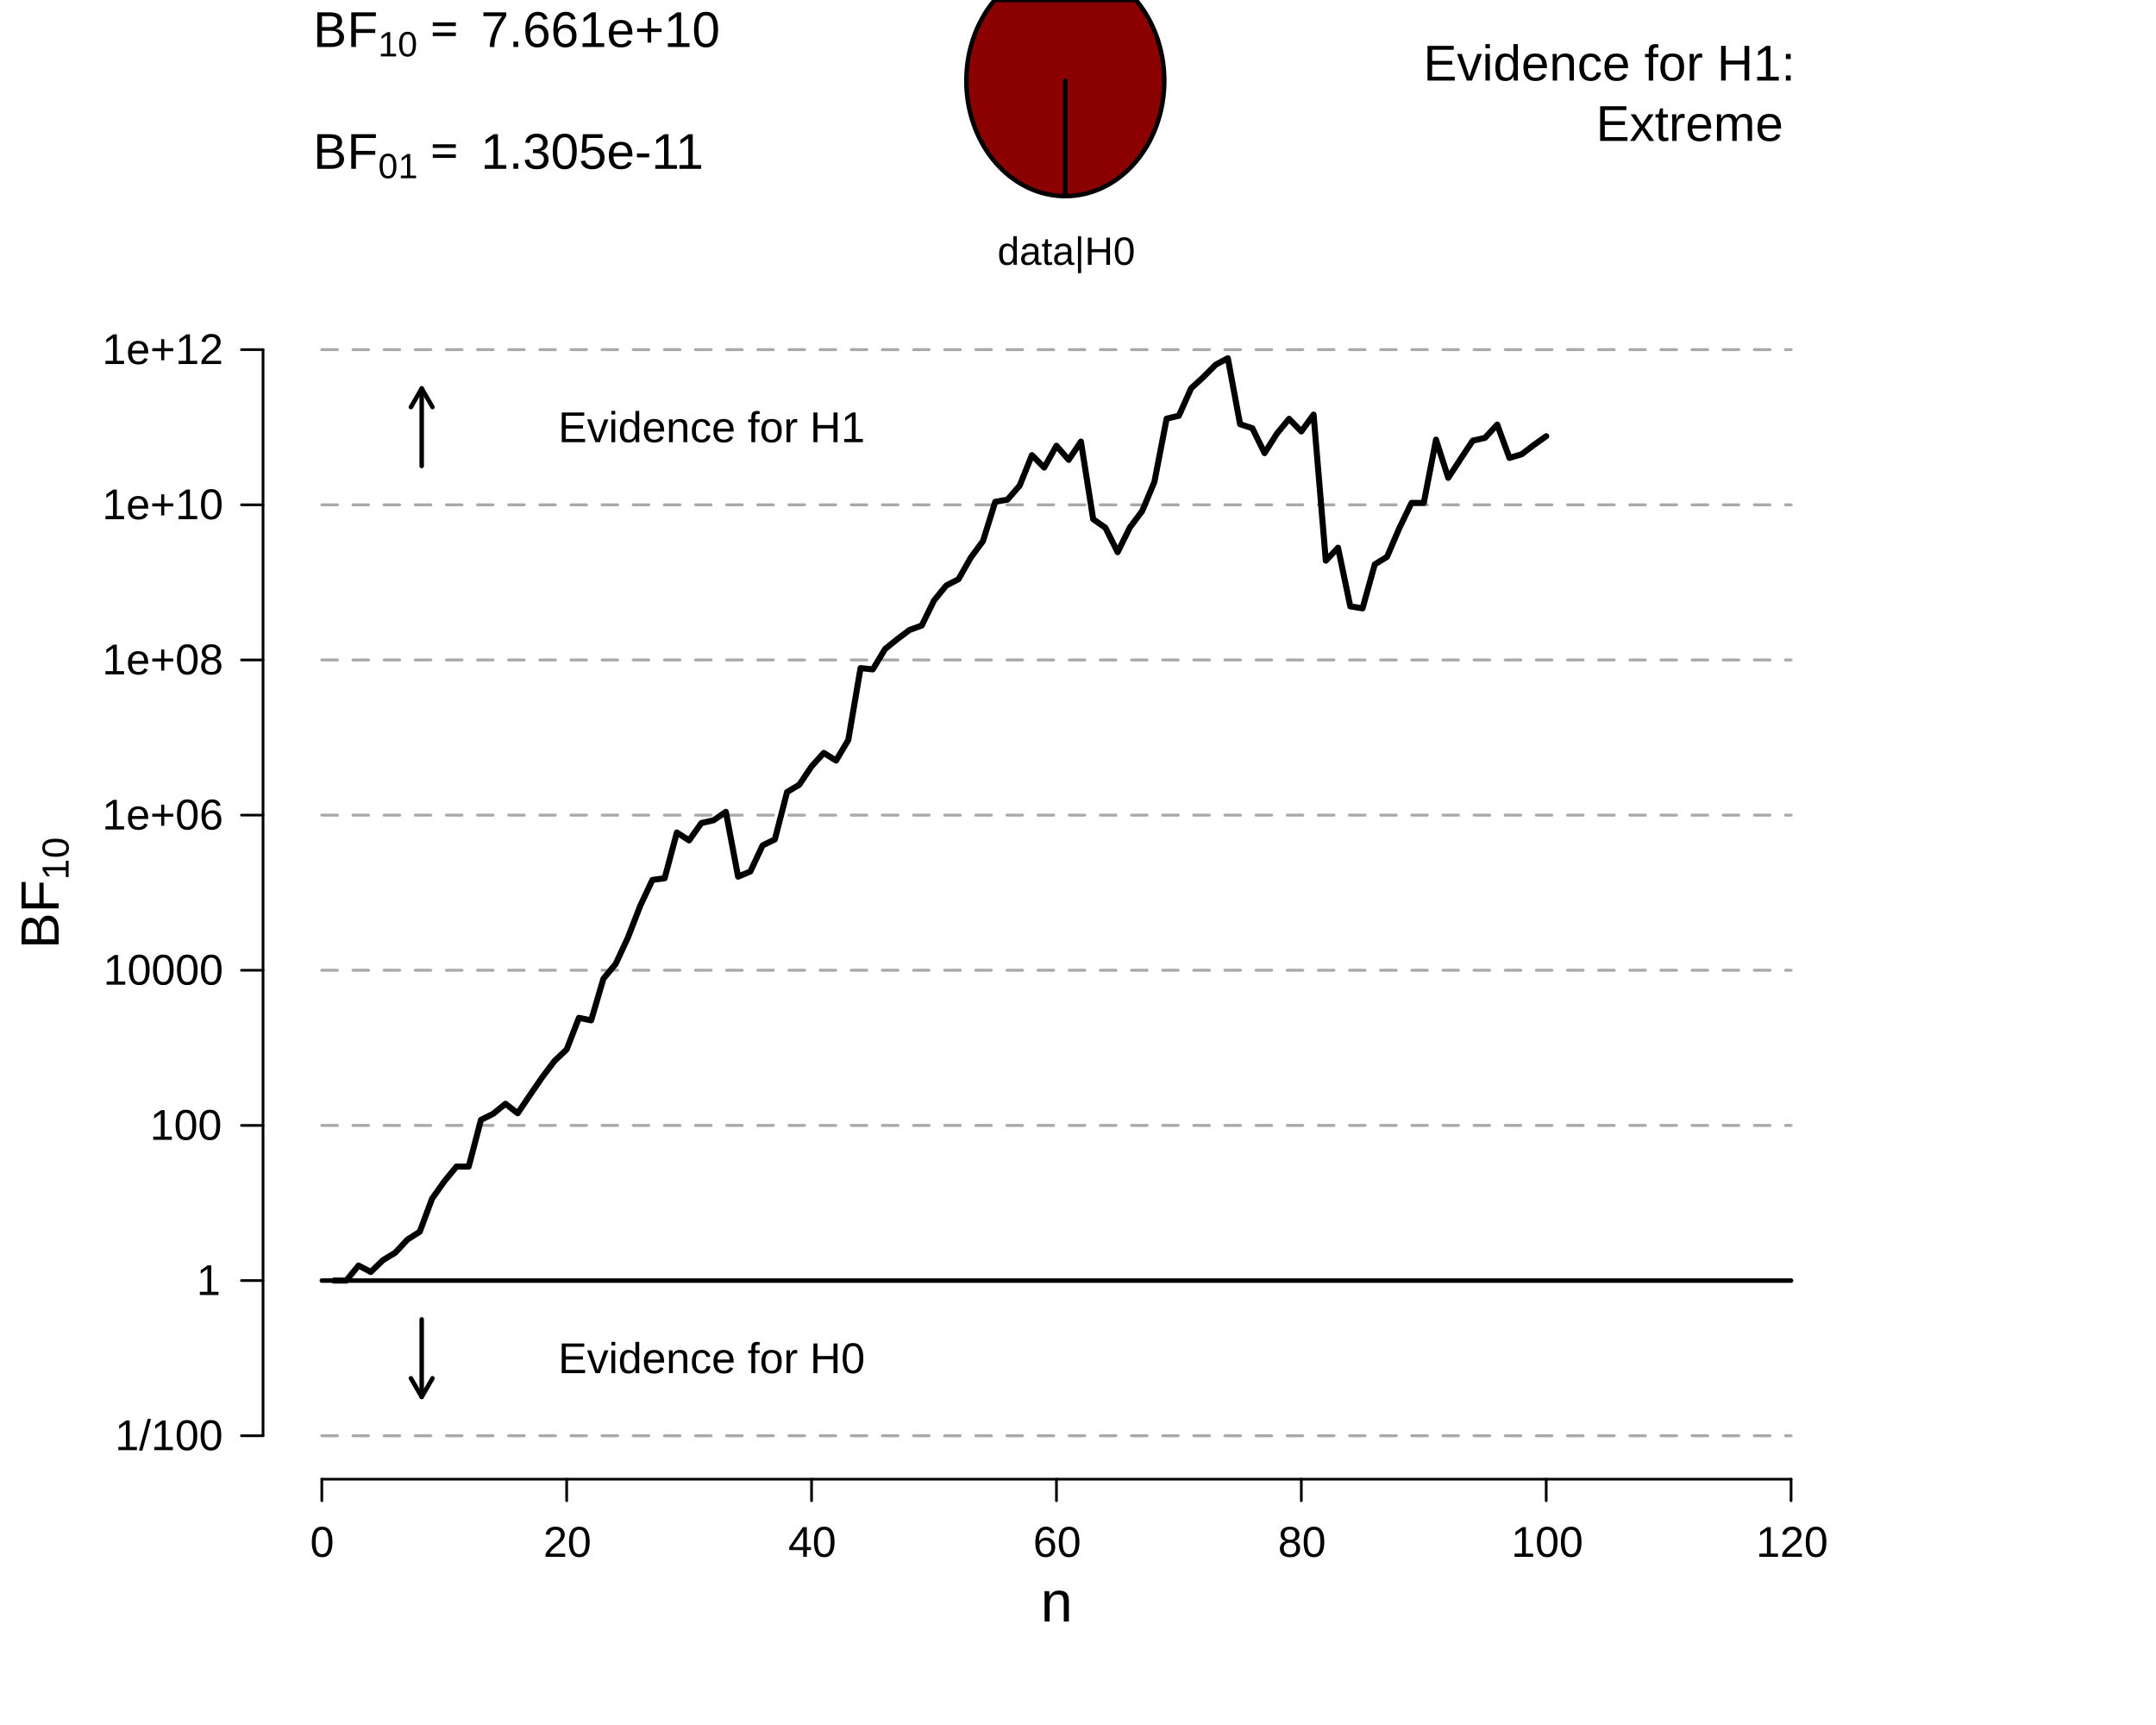
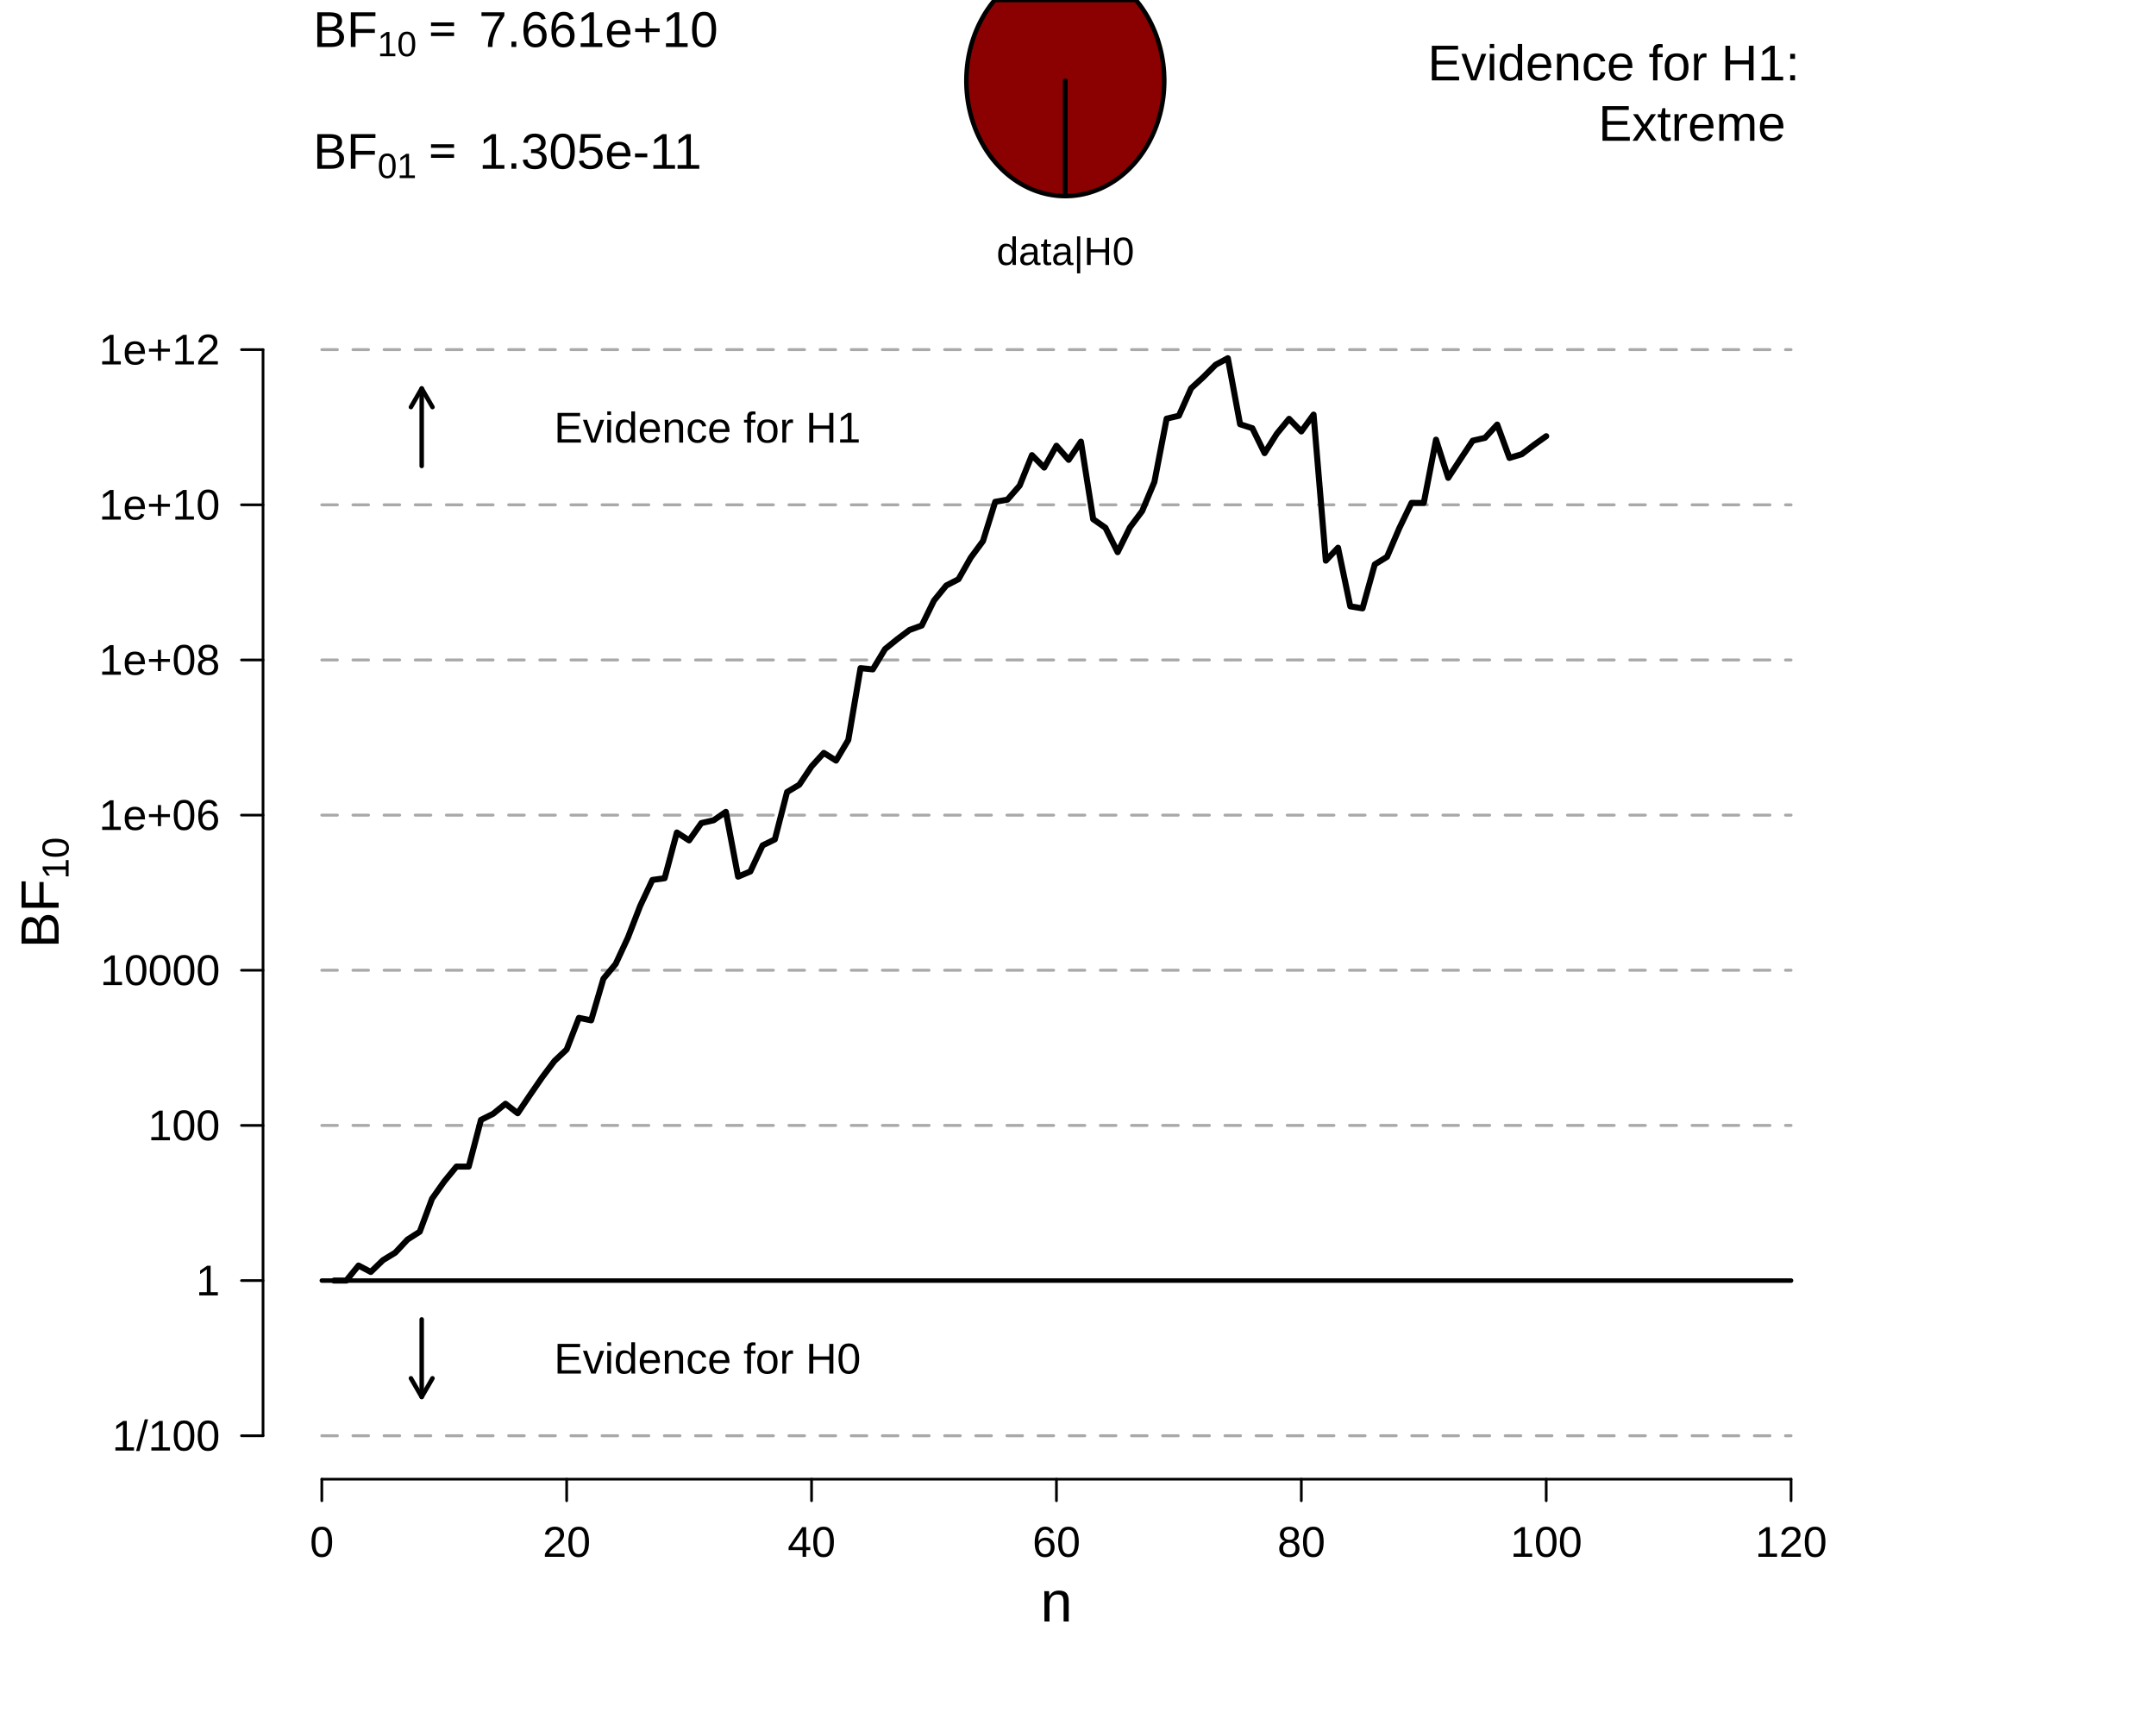
<svg xmlns="http://www.w3.org/2000/svg" viewBox="0 0 720.00 576.00">
  <defs>
    <style type="text/css">
-     line, polyline, path, rect, circle {
+     line, polyline, polygon, path, rect, circle {
      fill: none;
      stroke: #000000;
      stroke-linecap: round;
      stroke-linejoin: round;
      stroke-miterlimit: 10.00;
    }
  </style>
  </defs>
  <rect width="100%" height="100%" style="stroke: none; fill: #FFFFFF;" />
  <defs>
    <clipPath id="cpODcuODR8NjE3Ljc2fDQ5My45MnwxMDIuMjQ=">
      <rect x="87.84" y="102.24" width="529.92" height="391.68" />
    </clipPath>
  </defs>
  <polyline points="107.47,479.41 598.13,479.41 " style="stroke-width: 0.98; stroke: #A9A9A9; stroke-dasharray: 5.20,5.20;" clip-path="url(#cpODcuODR8NjE3Ljc2fDQ5My45MnwxMDIuMjQ=)" />
  <polyline points="107.47,427.60 598.13,427.60 " style="stroke-width: 0.98; stroke: #A9A9A9; stroke-dasharray: 5.20,5.20;" clip-path="url(#cpODcuODR8NjE3Ljc2fDQ5My45MnwxMDIuMjQ=)" />
  <polyline points="107.47,375.79 598.13,375.79 " style="stroke-width: 0.98; stroke: #A9A9A9; stroke-dasharray: 5.20,5.20;" clip-path="url(#cpODcuODR8NjE3Ljc2fDQ5My45MnwxMDIuMjQ=)" />
  <polyline points="107.47,323.98 598.13,323.98 " style="stroke-width: 0.98; stroke: #A9A9A9; stroke-dasharray: 5.20,5.20;" clip-path="url(#cpODcuODR8NjE3Ljc2fDQ5My45MnwxMDIuMjQ=)" />
  <polyline points="107.47,272.18 598.13,272.18 " style="stroke-width: 0.98; stroke: #A9A9A9; stroke-dasharray: 5.20,5.20;" clip-path="url(#cpODcuODR8NjE3Ljc2fDQ5My45MnwxMDIuMjQ=)" />
  <polyline points="107.47,220.37 598.13,220.37 " style="stroke-width: 0.98; stroke: #A9A9A9; stroke-dasharray: 5.20,5.20;" clip-path="url(#cpODcuODR8NjE3Ljc2fDQ5My45MnwxMDIuMjQ=)" />
  <polyline points="107.47,168.56 598.13,168.56 " style="stroke-width: 0.98; stroke: #A9A9A9; stroke-dasharray: 5.20,5.20;" clip-path="url(#cpODcuODR8NjE3Ljc2fDQ5My45MnwxMDIuMjQ=)" />
  <polyline points="107.47,116.75 598.13,116.75 " style="stroke-width: 0.98; stroke: #A9A9A9; stroke-dasharray: 5.20,5.20;" clip-path="url(#cpODcuODR8NjE3Ljc2fDQ5My45MnwxMDIuMjQ=)" />
  <polyline points="107.47,427.60 598.13,427.60 " style="stroke-width: 1.50;" clip-path="url(#cpODcuODR8NjE3Ljc2fDQ5My45MnwxMDIuMjQ=)" />
  <defs>
-     <clipPath id="cpMHw3MjB8NTc2fDA=">
+     <clipPath id="cpMC4wMHw3MjAuMDB8NTc2LjAwfDAuMDA=">
      <rect x="0.00" y="0.00" width="720.00" height="576.00" />
    </clipPath>
  </defs>
-   <line x1="107.47" y1="493.92" x2="598.13" y2="493.92" style="stroke-width: 0.90;" clip-path="url(#cpMHw3MjB8NTc2fDA=)" />
-   <line x1="107.47" y1="493.92" x2="107.47" y2="501.12" style="stroke-width: 0.90;" clip-path="url(#cpMHw3MjB8NTc2fDA=)" />
-   <line x1="189.24" y1="493.92" x2="189.24" y2="501.12" style="stroke-width: 0.90;" clip-path="url(#cpMHw3MjB8NTc2fDA=)" />
-   <line x1="271.02" y1="493.92" x2="271.02" y2="501.12" style="stroke-width: 0.90;" clip-path="url(#cpMHw3MjB8NTc2fDA=)" />
-   <line x1="352.80" y1="493.92" x2="352.80" y2="501.12" style="stroke-width: 0.90;" clip-path="url(#cpMHw3MjB8NTc2fDA=)" />
-   <line x1="434.58" y1="493.92" x2="434.58" y2="501.12" style="stroke-width: 0.90;" clip-path="url(#cpMHw3MjB8NTc2fDA=)" />
-   <line x1="516.36" y1="493.92" x2="516.36" y2="501.12" style="stroke-width: 0.90;" clip-path="url(#cpMHw3MjB8NTc2fDA=)" />
-   <line x1="598.13" y1="493.92" x2="598.13" y2="501.12" style="stroke-width: 0.90;" clip-path="url(#cpMHw3MjB8NTc2fDA=)" />
-   <g clip-path="url(#cpMHw3MjB8NTc2fDA=)">
-     <text x="103.57" y="519.84" style="font-size: 14.40px; font-family: Liberation Sans;" textLength="7.79px" lengthAdjust="spacingAndGlyphs">0</text>
+   <line x1="107.47" y1="493.92" x2="598.13" y2="493.92" style="stroke-width: 0.90;" clip-path="url(#cpMC4wMHw3MjAuMDB8NTc2LjAwfDAuMDA=)" />
+   <line x1="107.47" y1="493.92" x2="107.47" y2="501.12" style="stroke-width: 0.90;" clip-path="url(#cpMC4wMHw3MjAuMDB8NTc2LjAwfDAuMDA=)" />
+   <line x1="189.24" y1="493.92" x2="189.24" y2="501.12" style="stroke-width: 0.90;" clip-path="url(#cpMC4wMHw3MjAuMDB8NTc2LjAwfDAuMDA=)" />
+   <line x1="271.02" y1="493.92" x2="271.02" y2="501.12" style="stroke-width: 0.90;" clip-path="url(#cpMC4wMHw3MjAuMDB8NTc2LjAwfDAuMDA=)" />
+   <line x1="352.80" y1="493.92" x2="352.80" y2="501.12" style="stroke-width: 0.90;" clip-path="url(#cpMC4wMHw3MjAuMDB8NTc2LjAwfDAuMDA=)" />
+   <line x1="434.58" y1="493.92" x2="434.58" y2="501.12" style="stroke-width: 0.90;" clip-path="url(#cpMC4wMHw3MjAuMDB8NTc2LjAwfDAuMDA=)" />
+   <line x1="516.36" y1="493.92" x2="516.36" y2="501.12" style="stroke-width: 0.90;" clip-path="url(#cpMC4wMHw3MjAuMDB8NTc2LjAwfDAuMDA=)" />
+   <line x1="598.13" y1="493.92" x2="598.13" y2="501.12" style="stroke-width: 0.90;" clip-path="url(#cpMC4wMHw3MjAuMDB8NTc2LjAwfDAuMDA=)" />
+   <g clip-path="url(#cpMC4wMHw3MjAuMDB8NTc2LjAwfDAuMDA=)">
+     <text x="103.47" y="519.84" style="font-size: 14.40px; font-family: Liberation Sans;" textLength="8.00px" lengthAdjust="spacingAndGlyphs">0</text>
  </g>
-   <g clip-path="url(#cpMHw3MjB8NTc2fDA=)">
-     <text x="181.46" y="519.84" style="font-size: 14.40px; font-family: Liberation Sans;" textLength="15.57px" lengthAdjust="spacingAndGlyphs">20</text>
+   <g clip-path="url(#cpMC4wMHw3MjAuMDB8NTc2LjAwfDAuMDA=)">
+     <text x="181.24" y="519.84" style="font-size: 14.40px; font-family: Liberation Sans;" textLength="16.00px" lengthAdjust="spacingAndGlyphs">20</text>
  </g>
-   <g clip-path="url(#cpMHw3MjB8NTc2fDA=)">
-     <text x="263.24" y="519.84" style="font-size: 14.40px; font-family: Liberation Sans;" textLength="15.57px" lengthAdjust="spacingAndGlyphs">40</text>
+   <g clip-path="url(#cpMC4wMHw3MjAuMDB8NTc2LjAwfDAuMDA=)">
+     <text x="263.02" y="519.84" style="font-size: 14.40px; font-family: Liberation Sans;" textLength="16.00px" lengthAdjust="spacingAndGlyphs">40</text>
  </g>
-   <g clip-path="url(#cpMHw3MjB8NTc2fDA=)">
-     <text x="345.01" y="519.84" style="font-size: 14.40px; font-family: Liberation Sans;" textLength="15.57px" lengthAdjust="spacingAndGlyphs">60</text>
+   <g clip-path="url(#cpMC4wMHw3MjAuMDB8NTc2LjAwfDAuMDA=)">
+     <text x="344.80" y="519.84" style="font-size: 14.40px; font-family: Liberation Sans;" textLength="16.00px" lengthAdjust="spacingAndGlyphs">60</text>
  </g>
-   <g clip-path="url(#cpMHw3MjB8NTc2fDA=)">
-     <text x="426.79" y="519.84" style="font-size: 14.40px; font-family: Liberation Sans;" textLength="15.57px" lengthAdjust="spacingAndGlyphs">80</text>
+   <g clip-path="url(#cpMC4wMHw3MjAuMDB8NTc2LjAwfDAuMDA=)">
+     <text x="426.58" y="519.84" style="font-size: 14.40px; font-family: Liberation Sans;" textLength="16.00px" lengthAdjust="spacingAndGlyphs">80</text>
  </g>
-   <g clip-path="url(#cpMHw3MjB8NTc2fDA=)">
-     <text x="504.68" y="519.84" style="font-size: 14.40px; font-family: Liberation Sans;" textLength="23.36px" lengthAdjust="spacingAndGlyphs">100</text>
+   <g clip-path="url(#cpMC4wMHw3MjAuMDB8NTc2LjAwfDAuMDA=)">
+     <text x="504.36" y="519.84" style="font-size: 14.40px; font-family: Liberation Sans;" textLength="24.00px" lengthAdjust="spacingAndGlyphs">100</text>
  </g>
-   <g clip-path="url(#cpMHw3MjB8NTc2fDA=)">
-     <text x="586.45" y="519.84" style="font-size: 14.40px; font-family: Liberation Sans;" textLength="23.36px" lengthAdjust="spacingAndGlyphs">120</text>
+   <g clip-path="url(#cpMC4wMHw3MjAuMDB8NTc2LjAwfDAuMDA=)">
+     <text x="586.13" y="519.84" style="font-size: 14.40px; font-family: Liberation Sans;" textLength="24.00px" lengthAdjust="spacingAndGlyphs">120</text>
  </g>
-   <line x1="87.84" y1="479.41" x2="87.84" y2="116.75" style="stroke-width: 0.90;" clip-path="url(#cpMHw3MjB8NTc2fDA=)" />
-   <line x1="87.84" y1="479.41" x2="80.64" y2="479.41" style="stroke-width: 0.90;" clip-path="url(#cpMHw3MjB8NTc2fDA=)" />
-   <line x1="87.84" y1="427.60" x2="80.64" y2="427.60" style="stroke-width: 0.90;" clip-path="url(#cpMHw3MjB8NTc2fDA=)" />
-   <line x1="87.84" y1="375.79" x2="80.64" y2="375.79" style="stroke-width: 0.90;" clip-path="url(#cpMHw3MjB8NTc2fDA=)" />
-   <line x1="87.84" y1="323.98" x2="80.64" y2="323.98" style="stroke-width: 0.90;" clip-path="url(#cpMHw3MjB8NTc2fDA=)" />
-   <line x1="87.84" y1="272.18" x2="80.64" y2="272.18" style="stroke-width: 0.90;" clip-path="url(#cpMHw3MjB8NTc2fDA=)" />
-   <line x1="87.84" y1="220.37" x2="80.64" y2="220.37" style="stroke-width: 0.90;" clip-path="url(#cpMHw3MjB8NTc2fDA=)" />
-   <line x1="87.84" y1="168.56" x2="80.64" y2="168.56" style="stroke-width: 0.90;" clip-path="url(#cpMHw3MjB8NTc2fDA=)" />
-   <line x1="87.84" y1="116.75" x2="80.64" y2="116.75" style="stroke-width: 0.90;" clip-path="url(#cpMHw3MjB8NTc2fDA=)" />
-   <g clip-path="url(#cpMHw3MjB8NTc2fDA=)">
-     <text x="38.41" y="484.23" style="font-size: 14.40px; font-family: Liberation Sans;" textLength="35.03px" lengthAdjust="spacingAndGlyphs">1/100</text>
+   <line x1="87.84" y1="479.41" x2="87.84" y2="116.75" style="stroke-width: 0.90;" clip-path="url(#cpMC4wMHw3MjAuMDB8NTc2LjAwfDAuMDA=)" />
+   <line x1="87.84" y1="479.41" x2="80.64" y2="479.41" style="stroke-width: 0.90;" clip-path="url(#cpMC4wMHw3MjAuMDB8NTc2LjAwfDAuMDA=)" />
+   <line x1="87.84" y1="427.60" x2="80.64" y2="427.60" style="stroke-width: 0.90;" clip-path="url(#cpMC4wMHw3MjAuMDB8NTc2LjAwfDAuMDA=)" />
+   <line x1="87.84" y1="375.79" x2="80.64" y2="375.79" style="stroke-width: 0.90;" clip-path="url(#cpMC4wMHw3MjAuMDB8NTc2LjAwfDAuMDA=)" />
+   <line x1="87.84" y1="323.98" x2="80.64" y2="323.98" style="stroke-width: 0.90;" clip-path="url(#cpMC4wMHw3MjAuMDB8NTc2LjAwfDAuMDA=)" />
+   <line x1="87.84" y1="272.18" x2="80.64" y2="272.18" style="stroke-width: 0.90;" clip-path="url(#cpMC4wMHw3MjAuMDB8NTc2LjAwfDAuMDA=)" />
+   <line x1="87.84" y1="220.37" x2="80.64" y2="220.37" style="stroke-width: 0.90;" clip-path="url(#cpMC4wMHw3MjAuMDB8NTc2LjAwfDAuMDA=)" />
+   <line x1="87.84" y1="168.56" x2="80.64" y2="168.56" style="stroke-width: 0.90;" clip-path="url(#cpMC4wMHw3MjAuMDB8NTc2LjAwfDAuMDA=)" />
+   <line x1="87.84" y1="116.75" x2="80.64" y2="116.75" style="stroke-width: 0.90;" clip-path="url(#cpMC4wMHw3MjAuMDB8NTc2LjAwfDAuMDA=)" />
+   <g clip-path="url(#cpMC4wMHw3MjAuMDB8NTc2LjAwfDAuMDA=)">
+     <text x="37.44" y="484.37" style="font-size: 14.40px; font-family: Liberation Sans;" textLength="36.00px" lengthAdjust="spacingAndGlyphs">1/100</text>
  </g>
-   <g clip-path="url(#cpMHw3MjB8NTc2fDA=)">
-     <text x="65.65" y="432.42" style="font-size: 14.40px; font-family: Liberation Sans;" textLength="7.79px" lengthAdjust="spacingAndGlyphs">1</text>
+   <g clip-path="url(#cpMC4wMHw3MjAuMDB8NTc2LjAwfDAuMDA=)">
+     <text x="65.44" y="432.56" style="font-size: 14.40px; font-family: Liberation Sans;" textLength="8.00px" lengthAdjust="spacingAndGlyphs">1</text>
  </g>
-   <g clip-path="url(#cpMHw3MjB8NTc2fDA=)">
-     <text x="50.08" y="380.61" style="font-size: 14.40px; font-family: Liberation Sans;" textLength="23.36px" lengthAdjust="spacingAndGlyphs">100</text>
+   <g clip-path="url(#cpMC4wMHw3MjAuMDB8NTc2LjAwfDAuMDA=)">
+     <text x="49.44" y="380.75" style="font-size: 14.40px; font-family: Liberation Sans;" textLength="24.00px" lengthAdjust="spacingAndGlyphs">100</text>
  </g>
-   <g clip-path="url(#cpMHw3MjB8NTc2fDA=)">
-     <text x="34.51" y="328.80" style="font-size: 14.40px; font-family: Liberation Sans;" textLength="38.93px" lengthAdjust="spacingAndGlyphs">10000</text>
+   <g clip-path="url(#cpMC4wMHw3MjAuMDB8NTc2LjAwfDAuMDA=)">
+     <text x="33.44" y="328.94" style="font-size: 14.40px; font-family: Liberation Sans;" textLength="40.00px" lengthAdjust="spacingAndGlyphs">10000</text>
  </g>
-   <g clip-path="url(#cpMHw3MjB8NTc2fDA=)">
-     <text x="34.12" y="276.99" style="font-size: 14.40px; font-family: Liberation Sans;" textLength="39.32px" lengthAdjust="spacingAndGlyphs">1e+06</text>
+   <g clip-path="url(#cpMC4wMHw3MjAuMDB8NTc2LjAwfDAuMDA=)">
+     <text x="33.03" y="277.13" style="font-size: 14.40px; font-family: Liberation Sans;" textLength="40.41px" lengthAdjust="spacingAndGlyphs">1e+06</text>
  </g>
-   <g clip-path="url(#cpMHw3MjB8NTc2fDA=)">
-     <text x="34.12" y="225.18" style="font-size: 14.40px; font-family: Liberation Sans;" textLength="39.32px" lengthAdjust="spacingAndGlyphs">1e+08</text>
+   <g clip-path="url(#cpMC4wMHw3MjAuMDB8NTc2LjAwfDAuMDA=)">
+     <text x="33.03" y="225.32" style="font-size: 14.40px; font-family: Liberation Sans;" textLength="40.41px" lengthAdjust="spacingAndGlyphs">1e+08</text>
  </g>
-   <g clip-path="url(#cpMHw3MjB8NTc2fDA=)">
-     <text x="34.12" y="173.37" style="font-size: 14.40px; font-family: Liberation Sans;" textLength="39.32px" lengthAdjust="spacingAndGlyphs">1e+10</text>
+   <g clip-path="url(#cpMC4wMHw3MjAuMDB8NTc2LjAwfDAuMDA=)">
+     <text x="33.03" y="173.51" style="font-size: 14.40px; font-family: Liberation Sans;" textLength="40.41px" lengthAdjust="spacingAndGlyphs">1e+10</text>
  </g>
-   <g clip-path="url(#cpMHw3MjB8NTc2fDA=)">
-     <text x="34.12" y="121.56" style="font-size: 14.40px; font-family: Liberation Sans;" textLength="39.32px" lengthAdjust="spacingAndGlyphs">1e+12</text>
+   <g clip-path="url(#cpMC4wMHw3MjAuMDB8NTc2LjAwfDAuMDA=)">
+     <text x="33.03" y="121.70" style="font-size: 14.40px; font-family: Liberation Sans;" textLength="40.41px" lengthAdjust="spacingAndGlyphs">1e+12</text>
  </g>
-   <g clip-path="url(#cpMHw3MjB8NTc2fDA=)">
-     <text transform="translate(19.58,316.81) rotate(-90)" style="font-size: 18.00px; font-family: Liberation Sans;" textLength="12.01px" lengthAdjust="spacingAndGlyphs">B</text>
+   <g clip-path="url(#cpMC4wMHw3MjAuMDB8NTc2LjAwfDAuMDA=)">
+     <text transform="translate(19.58,316.58) rotate(-90)" style="font-size: 18.00px; font-family: Liberation Sans;" textLength="12.00px" lengthAdjust="spacingAndGlyphs">B</text>
  </g>
-   <g clip-path="url(#cpMHw3MjB8NTc2fDA=)">
-     <text transform="translate(19.58,304.80) rotate(-90)" style="font-size: 18.00px; font-family: Liberation Sans;" textLength="11.00px" lengthAdjust="spacingAndGlyphs">F</text>
+   <g clip-path="url(#cpMC4wMHw3MjAuMDB8NTc2LjAwfDAuMDA=)">
+     <text transform="translate(19.58,304.58) rotate(-90)" style="font-size: 18.00px; font-family: Liberation Sans;" textLength="11.00px" lengthAdjust="spacingAndGlyphs">F</text>
  </g>
-   <g clip-path="url(#cpMHw3MjB8NTc2fDA=)">
-     <text transform="translate(22.91,293.81) rotate(-90)" style="font-size: 12.60px; font-family: Liberation Sans;" textLength="7.23px" lengthAdjust="spacingAndGlyphs">1</text>
+   <g clip-path="url(#cpMC4wMHw3MjAuMDB8NTc2LjAwfDAuMDA=)">
+     <text transform="translate(22.91,293.58) rotate(-90)" style="font-size: 12.60px; font-family: Liberation Sans;" textLength="7.00px" lengthAdjust="spacingAndGlyphs">1</text>
  </g>
-   <g clip-path="url(#cpMHw3MjB8NTc2fDA=)">
-     <text transform="translate(22.91,286.58) rotate(-90)" style="font-size: 12.60px; font-family: Liberation Sans;" textLength="7.23px" lengthAdjust="spacingAndGlyphs">0</text>
+   <g clip-path="url(#cpMC4wMHw3MjAuMDB8NTc2LjAwfDAuMDA=)">
+     <text transform="translate(22.91,286.58) rotate(-90)" style="font-size: 12.60px; font-family: Liberation Sans;" textLength="7.00px" lengthAdjust="spacingAndGlyphs">0</text>
  </g>
-   <g clip-path="url(#cpMHw3MjB8NTc2fDA=)">
-     <text x="347.52" y="541.44" style="font-size: 19.20px; font-family: Liberation Sans;" textLength="10.57px" lengthAdjust="spacingAndGlyphs">n</text>
+   <g clip-path="url(#cpMC4wMHw3MjAuMDB8NTc2LjAwfDAuMDA=)">
+     <text x="347.46" y="541.44" style="font-size: 19.20px; font-family: Liberation Sans;" textLength="10.67px" lengthAdjust="spacingAndGlyphs">n</text>
  </g>
-   <line x1="140.83" y1="155.60" x2="140.83" y2="129.70" style="stroke-width: 1.50;" clip-path="url(#cpMHw3MjB8NTc2fDA=)" />
-   <polyline points="144.43,135.93 140.83,129.70 137.23,135.93 " style="stroke-width: 1.50;" clip-path="url(#cpMHw3MjB8NTc2fDA=)" />
-   <g clip-path="url(#cpMHw3MjB8NTc2fDA=)">
-     <text x="186.41" y="147.65" style="font-size: 14.40px; font-family: Liberation Sans;" textLength="99.61px" lengthAdjust="spacingAndGlyphs">Evidence for H1</text>
+   <line x1="140.83" y1="155.60" x2="140.83" y2="129.70" style="stroke-width: 1.50;" clip-path="url(#cpMC4wMHw3MjAuMDB8NTc2LjAwfDAuMDA=)" />
+   <polyline points="144.43,135.93 140.83,129.70 137.23,135.93 " style="stroke-width: 1.50;" clip-path="url(#cpMC4wMHw3MjAuMDB8NTc2LjAwfDAuMDA=)" />
+   <g clip-path="url(#cpMC4wMHw3MjAuMDB8NTc2LjAwfDAuMDA=)">
+     <text x="185.02" y="147.79" style="font-size: 14.40px; font-family: Liberation Sans;" textLength="102.39px" lengthAdjust="spacingAndGlyphs">Evidence for H1</text>
  </g>
-   <line x1="140.83" y1="440.56" x2="140.83" y2="466.46" style="stroke-width: 1.50;" clip-path="url(#cpMHw3MjB8NTc2fDA=)" />
-   <polyline points="137.23,460.23 140.83,466.46 144.43,460.23 " style="stroke-width: 1.50;" clip-path="url(#cpMHw3MjB8NTc2fDA=)" />
-   <g clip-path="url(#cpMHw3MjB8NTc2fDA=)">
-     <text x="186.41" y="458.51" style="font-size: 14.40px; font-family: Liberation Sans;" textLength="99.61px" lengthAdjust="spacingAndGlyphs">Evidence for H0</text>
+   <line x1="140.83" y1="440.56" x2="140.83" y2="466.46" style="stroke-width: 1.50;" clip-path="url(#cpMC4wMHw3MjAuMDB8NTc2LjAwfDAuMDA=)" />
+   <polyline points="137.23,460.23 140.83,466.46 144.43,460.23 " style="stroke-width: 1.50;" clip-path="url(#cpMC4wMHw3MjAuMDB8NTc2LjAwfDAuMDA=)" />
+   <g clip-path="url(#cpMC4wMHw3MjAuMDB8NTc2LjAwfDAuMDA=)">
+     <text x="185.02" y="458.65" style="font-size: 14.40px; font-family: Liberation Sans;" textLength="102.39px" lengthAdjust="spacingAndGlyphs">Evidence for H0</text>
  </g>
-   <g clip-path="url(#cpMHw3MjB8NTc2fDA=)">
-     <text x="104.59" y="15.69" style="font-size: 16.80px; font-family: Liberation Sans;" textLength="11.34px" lengthAdjust="spacingAndGlyphs">B</text>
+   <g clip-path="url(#cpMC4wMHw3MjAuMDB8NTc2LjAwfDAuMDA=)">
+     <text x="104.59" y="15.68" style="font-size: 16.80px; font-family: Liberation Sans;" textLength="11.20px" lengthAdjust="spacingAndGlyphs">B</text>
  </g>
-   <g clip-path="url(#cpMHw3MjB8NTc2fDA=)">
-     <text x="115.93" y="15.69" style="font-size: 16.80px; font-family: Liberation Sans;" textLength="10.38px" lengthAdjust="spacingAndGlyphs">F</text>
+   <g clip-path="url(#cpMC4wMHw3MjAuMDB8NTc2LjAwfDAuMDA=)">
+     <text x="115.79" y="15.68" style="font-size: 16.80px; font-family: Liberation Sans;" textLength="10.27px" lengthAdjust="spacingAndGlyphs">F</text>
  </g>
-   <g clip-path="url(#cpMHw3MjB8NTc2fDA=)">
-     <text x="126.31" y="18.83" style="font-size: 11.76px; font-family: Liberation Sans;" textLength="13.35px" lengthAdjust="spacingAndGlyphs">10</text>
+   <g clip-path="url(#cpMC4wMHw3MjAuMDB8NTc2LjAwfDAuMDA=)">
+     <text x="126.06" y="18.78" style="font-size: 11.76px; font-family: Liberation Sans;" textLength="13.06px" lengthAdjust="spacingAndGlyphs">10</text>
  </g>
-   <g clip-path="url(#cpMHw3MjB8NTc2fDA=)">
-     <text x="143.59" y="15.69" style="font-size: 16.80px; font-family: Symbola;" textLength="13.05px" lengthAdjust="spacingAndGlyphs">=</text>
+   <g clip-path="url(#cpMC4wMHw3MjAuMDB8NTc2LjAwfDAuMDA=)">
+     <text x="143.00" y="15.68" style="font-size: 16.80px; font-family: Symbola;" textLength="13.05px" lengthAdjust="spacingAndGlyphs">=</text>
  </g>
-   <g clip-path="url(#cpMHw3MjB8NTc2fDA=)">
-     <text x="160.57" y="15.69" style="font-size: 16.80px; font-family: Liberation Sans;" textLength="80.83px" lengthAdjust="spacingAndGlyphs">7.661e+10</text>
+   <g clip-path="url(#cpMC4wMHw3MjAuMDB8NTc2LjAwfDAuMDA=)">
+     <text x="159.93" y="15.68" style="font-size: 16.80px; font-family: Liberation Sans;" textLength="79.89px" lengthAdjust="spacingAndGlyphs">7.661e+10</text>
  </g>
-   <g clip-path="url(#cpMHw3MjB8NTc2fDA=)">
-     <text x="104.59" y="56.37" style="font-size: 16.80px; font-family: Liberation Sans;" textLength="11.34px" lengthAdjust="spacingAndGlyphs">B</text>
+   <g clip-path="url(#cpMC4wMHw3MjAuMDB8NTc2LjAwfDAuMDA=)">
+     <text x="104.59" y="56.35" style="font-size: 16.80px; font-family: Liberation Sans;" textLength="11.20px" lengthAdjust="spacingAndGlyphs">B</text>
  </g>
-   <g clip-path="url(#cpMHw3MjB8NTc2fDA=)">
-     <text x="115.93" y="56.37" style="font-size: 16.80px; font-family: Liberation Sans;" textLength="10.38px" lengthAdjust="spacingAndGlyphs">F</text>
+   <g clip-path="url(#cpMC4wMHw3MjAuMDB8NTc2LjAwfDAuMDA=)">
+     <text x="115.79" y="56.35" style="font-size: 16.80px; font-family: Liberation Sans;" textLength="10.27px" lengthAdjust="spacingAndGlyphs">F</text>
  </g>
-   <g clip-path="url(#cpMHw3MjB8NTc2fDA=)">
-     <text x="126.31" y="59.51" style="font-size: 11.76px; font-family: Liberation Sans;" textLength="6.67px" lengthAdjust="spacingAndGlyphs">0</text>
+   <g clip-path="url(#cpMC4wMHw3MjAuMDB8NTc2LjAwfDAuMDA=)">
+     <text x="126.06" y="59.46" style="font-size: 11.76px; font-family: Liberation Sans;" textLength="6.53px" lengthAdjust="spacingAndGlyphs">0</text>
  </g>
-   <g clip-path="url(#cpMHw3MjB8NTc2fDA=)">
-     <text x="132.98" y="59.51" style="font-size: 11.76px; font-family: Liberation Sans;" textLength="6.67px" lengthAdjust="spacingAndGlyphs">1</text>
+   <g clip-path="url(#cpMC4wMHw3MjAuMDB8NTc2LjAwfDAuMDA=)">
+     <text x="132.59" y="59.46" style="font-size: 11.76px; font-family: Liberation Sans;" textLength="6.53px" lengthAdjust="spacingAndGlyphs">1</text>
  </g>
-   <g clip-path="url(#cpMHw3MjB8NTc2fDA=)">
-     <text x="143.59" y="56.37" style="font-size: 16.80px; font-family: Symbola;" textLength="13.05px" lengthAdjust="spacingAndGlyphs">=</text>
+   <g clip-path="url(#cpMC4wMHw3MjAuMDB8NTc2LjAwfDAuMDA=)">
+     <text x="143.00" y="56.35" style="font-size: 16.80px; font-family: Symbola;" textLength="13.05px" lengthAdjust="spacingAndGlyphs">=</text>
  </g>
-   <g clip-path="url(#cpMHw3MjB8NTc2fDA=)">
-     <text x="160.57" y="56.37" style="font-size: 16.80px; font-family: Liberation Sans;" textLength="76.57px" lengthAdjust="spacingAndGlyphs">1.305e-11</text>
+   <g clip-path="url(#cpMC4wMHw3MjAuMDB8NTc2LjAwfDAuMDA=)">
+     <text x="159.93" y="56.35" style="font-size: 16.80px; font-family: Liberation Sans;" textLength="74.42px" lengthAdjust="spacingAndGlyphs">1.305e-11</text>
  </g>
-   <polyline points="355.76,65.48 356.81,65.46 357.86,65.41 358.90,65.31 359.95,65.17 360.98,65.00 362.02,64.79 363.04,64.54 364.06,64.25 365.07,63.92 366.07,63.56 367.07,63.16 368.05,62.73 369.01,62.25 369.97,61.75 370.91,61.20 371.83,60.63 372.74,60.02 373.63,59.37 374.50,58.70 375.36,57.99 376.19,57.25 377.01,56.48 377.80,55.68 378.57,54.85 379.32,53.99 380.04,53.11 380.74,52.20 381.41,51.26 382.06,50.30 382.68,49.32 383.28,48.31 383.85,47.28 384.38,46.23 384.89,45.17 385.37,44.08 385.83,42.98 386.25,41.86 386.64,40.72 386.99,39.58 387.32,38.42 387.62,37.24 387.88,36.06 388.11,34.87 388.31,33.67 388.48,32.46 388.61,31.25 388.71,30.04 388.77,28.82 388.81,27.59 388.81,26.37 388.77,25.15 388.71,23.93 388.61,22.72 388.48,21.50 388.31,20.30 388.11,19.10 387.88,17.91 387.62,16.72 387.32,15.55 386.99,14.39 386.64,13.24 386.25,12.11 385.83,10.99 385.37,9.89 384.89,8.80 384.38,7.73 383.85,6.69 383.28,5.66 382.68,4.65 382.06,3.67 381.41,2.71 380.74,1.77 380.04,0.86 379.33,0.00 332.19,0.00 331.48,0.86 330.78,1.77 330.11,2.71 329.46,3.67 328.84,4.65 328.25,5.66 327.68,6.69 327.14,7.73 326.63,8.80 326.15,9.89 325.70,10.99 325.28,12.11 324.89,13.24 324.53,14.39 324.20,15.55 323.91,16.72 323.64,17.91 323.41,19.10 323.21,20.30 323.05,21.50 322.92,22.72 322.82,23.93 322.75,25.15 322.72,26.37 322.72,27.59 322.75,28.82 322.82,30.04 322.92,31.25 323.05,32.46 323.21,33.67 323.41,34.87 323.64,36.06 323.91,37.24 324.20,38.42 324.53,39.58 324.89,40.72 325.28,41.86 325.70,42.98 326.15,44.08 326.63,45.17 327.14,46.23 327.68,47.28 328.25,48.31 328.84,49.32 329.46,50.30 330.11,51.26 330.78,52.20 331.48,53.11 332.21,53.99 332.96,54.85 333.73,55.68 334.52,56.48 335.33,57.25 336.17,57.99 337.02,58.70 337.89,59.37 338.79,60.02 339.69,60.63 340.62,61.20 341.56,61.75 342.51,62.25 343.48,62.73 344.46,63.16 345.45,63.56 346.45,63.92 347.46,64.25 348.48,64.54 349.51,64.79 350.54,65.00 351.58,65.17 352.62,65.31 353.67,65.41 354.71,65.46 355.76,65.48 355.76,26.98 " style="stroke-width: 1.50; fill: #8B0000;" clip-path="url(#cpMHw3MjB8NTc2fDA=)" />
-   <polyline points="355.76,65.48 355.76,65.48 355.76,26.98 " style="stroke-width: 1.50; fill: #FFFFFF;" clip-path="url(#cpMHw3MjB8NTc2fDA=)" />
-   <g clip-path="url(#cpMHw3MjB8NTc2fDA=)">
-     <text x="333.11" y="88.43" style="font-size: 13.20px; font-family: Liberation Sans;" textLength="45.30px" lengthAdjust="spacingAndGlyphs">data|H0</text>
+   <polygon points="355.76,65.48 356.81,65.46 357.86,65.41 358.90,65.31 359.95,65.17 360.98,65.00 362.02,64.79 363.04,64.54 364.06,64.25 365.07,63.92 366.07,63.56 367.07,63.16 368.05,62.73 369.01,62.25 369.97,61.75 370.91,61.20 371.83,60.63 372.74,60.02 373.63,59.37 374.50,58.70 375.36,57.99 376.19,57.25 377.01,56.48 377.80,55.68 378.57,54.85 379.32,53.99 380.04,53.11 380.74,52.20 381.41,51.26 382.06,50.30 382.68,49.32 383.28,48.31 383.85,47.28 384.38,46.23 384.89,45.17 385.37,44.08 385.83,42.98 386.25,41.86 386.64,40.72 386.99,39.58 387.32,38.42 387.62,37.24 387.88,36.06 388.11,34.87 388.31,33.67 388.48,32.46 388.61,31.25 388.71,30.04 388.77,28.82 388.81,27.59 388.81,26.37 388.77,25.15 388.71,23.93 388.61,22.72 388.48,21.50 388.31,20.30 388.11,19.10 387.88,17.91 387.62,16.72 387.32,15.55 386.99,14.39 386.64,13.24 386.25,12.11 385.83,10.99 385.37,9.89 384.89,8.80 384.38,7.73 383.85,6.69 383.28,5.66 382.68,4.65 382.06,3.67 381.41,2.71 380.74,1.77 380.04,0.86 379.33,0.00 332.19,0.00 331.48,0.86 330.78,1.77 330.11,2.71 329.46,3.67 328.84,4.65 328.25,5.66 327.68,6.69 327.14,7.73 326.63,8.80 326.15,9.89 325.70,10.99 325.28,12.11 324.89,13.24 324.53,14.39 324.20,15.55 323.91,16.72 323.64,17.91 323.41,19.10 323.21,20.30 323.05,21.50 322.92,22.72 322.82,23.93 322.75,25.15 322.72,26.37 322.72,27.59 322.75,28.82 322.82,30.04 322.92,31.25 323.05,32.46 323.21,33.67 323.41,34.87 323.64,36.06 323.91,37.24 324.20,38.42 324.53,39.58 324.89,40.72 325.28,41.86 325.70,42.98 326.15,44.08 326.63,45.17 327.14,46.23 327.68,47.28 328.25,48.31 328.84,49.32 329.46,50.30 330.11,51.26 330.78,52.20 331.48,53.11 332.21,53.99 332.96,54.85 333.73,55.68 334.52,56.48 335.33,57.25 336.17,57.99 337.02,58.70 337.89,59.37 338.79,60.02 339.69,60.63 340.62,61.20 341.56,61.75 342.51,62.25 343.48,62.73 344.46,63.16 345.45,63.56 346.45,63.92 347.46,64.25 348.48,64.54 349.51,64.79 350.54,65.00 351.58,65.17 352.62,65.31 353.67,65.41 354.71,65.46 355.76,65.48 355.76,26.98 " style="stroke-width: 1.50; fill: #8B0000;" clip-path="url(#cpMC4wMHw3MjAuMDB8NTc2LjAwfDAuMDA=)" />
+   <polygon points="355.76,65.48 355.76,65.48 355.76,26.98 " style="stroke-width: 1.50; fill: #FFFFFF;" clip-path="url(#cpMC4wMHw3MjAuMDB8NTc2LjAwfDAuMDA=)" />
+   <g clip-path="url(#cpMC4wMHw3MjAuMDB8NTc2LjAwfDAuMDA=)">
+     <text x="332.80" y="88.48" style="font-size: 13.20px; font-family: Liberation Sans;" textLength="45.92px" lengthAdjust="spacingAndGlyphs">data|H0</text>
  </g>
-   <polyline points="111.56,427.60 115.64,427.60 119.73,422.58 123.82,424.72 127.91,420.77 132.00,418.28 136.09,413.90 140.18,411.28 144.27,400.28 148.36,394.50 152.44,389.53 156.53,389.54 160.62,373.94 164.71,371.90 168.80,368.56 172.89,371.73 176.98,365.66 181.07,359.72 185.16,354.28 189.24,350.43 193.33,339.87 197.42,340.71 201.51,326.80 205.60,321.88 209.69,313.08 213.78,302.52 217.87,293.82 221.96,293.25 226.04,277.98 230.13,280.62 234.22,274.83 238.31,273.90 242.40,271.09 246.49,292.73 250.58,291.00 254.67,282.29 258.76,280.29 262.84,264.47 266.93,262.03 271.02,255.91 275.11,251.40 279.20,253.97 283.29,247.09 287.38,223.09 291.47,223.52 295.56,216.73 299.64,213.43 303.73,210.36 307.82,208.87 311.91,200.53 316.00,195.51 320.09,193.41 324.18,186.21 328.27,180.67 332.36,167.56 336.44,166.84 340.53,162.13 344.62,151.97 348.71,156.13 352.80,148.84 356.89,153.55 360.98,147.46 365.07,173.37 369.16,176.22 373.24,184.38 377.33,176.12 381.42,170.66 385.51,160.93 389.60,139.79 393.69,138.83 397.78,129.66 401.87,125.90 405.96,121.80 410.04,119.61 414.13,141.66 418.22,142.98 422.31,151.31 426.40,144.82 430.49,139.85 434.58,144.07 438.67,138.44 442.76,187.21 446.84,182.89 450.93,202.47 455.02,203.14 459.11,188.46 463.20,185.94 467.29,176.39 471.38,167.92 475.47,167.94 479.56,146.81 483.64,159.56 487.73,153.30 491.82,147.14 495.91,146.21 500.00,141.77 504.09,152.91 508.18,151.68 512.27,148.56 516.36,145.65 " style="stroke-width: 2.02;" clip-path="url(#cpMHw3MjB8NTc2fDA=)" />
-   <g clip-path="url(#cpMHw3MjB8NTc2fDA=)">
-     <text x="475.34" y="26.89" style="font-size: 16.80px; font-family: Liberation Sans;" textLength="125.67px" lengthAdjust="spacingAndGlyphs">Evidence for H1:</text>
+   <polyline points="111.56,427.60 115.64,427.60 119.73,422.58 123.82,424.72 127.91,420.77 132.00,418.28 136.09,413.90 140.18,411.28 144.27,400.28 148.36,394.50 152.44,389.53 156.53,389.54 160.62,373.94 164.71,371.90 168.80,368.56 172.89,371.73 176.98,365.66 181.07,359.72 185.16,354.28 189.24,350.43 193.33,339.87 197.42,340.71 201.51,326.80 205.60,321.88 209.69,313.08 213.78,302.52 217.87,293.82 221.96,293.25 226.04,277.98 230.13,280.62 234.22,274.83 238.31,273.90 242.40,271.09 246.49,292.73 250.58,291.00 254.67,282.29 258.76,280.29 262.84,264.47 266.93,262.03 271.02,255.91 275.11,251.40 279.20,253.97 283.29,247.09 287.38,223.09 291.47,223.52 295.56,216.73 299.64,213.43 303.73,210.36 307.82,208.87 311.91,200.53 316.00,195.51 320.09,193.41 324.18,186.21 328.27,180.67 332.36,167.56 336.44,166.84 340.53,162.13 344.62,151.97 348.71,156.13 352.80,148.84 356.89,153.55 360.98,147.46 365.07,173.37 369.16,176.22 373.24,184.38 377.33,176.12 381.42,170.66 385.51,160.93 389.60,139.79 393.69,138.83 397.78,129.66 401.87,125.90 405.96,121.80 410.04,119.61 414.13,141.66 418.22,142.98 422.31,151.31 426.40,144.82 430.49,139.85 434.58,144.07 438.67,138.44 442.76,187.21 446.84,182.89 450.93,202.47 455.02,203.14 459.11,188.46 463.20,185.94 467.29,176.39 471.38,167.92 475.47,167.94 479.56,146.81 483.64,159.56 487.73,153.30 491.82,147.14 495.91,146.21 500.00,141.77 504.09,152.91 508.18,151.68 512.27,148.56 516.36,145.65 " style="stroke-width: 2.02;" clip-path="url(#cpMC4wMHw3MjAuMDB8NTc2LjAwfDAuMDA=)" />
+   <g clip-path="url(#cpMC4wMHw3MjAuMDB8NTc2LjAwfDAuMDA=)">
+     <text x="476.79" y="26.84" style="font-size: 16.80px; font-family: Liberation Sans;" textLength="124.22px" lengthAdjust="spacingAndGlyphs">Evidence for H1:</text>
  </g>
-   <g clip-path="url(#cpMHw3MjB8NTc2fDA=)">
-     <text x="533.00" y="47.05" style="font-size: 16.80px; font-family: Liberation Sans;" textLength="68.02px" lengthAdjust="spacingAndGlyphs"> Extreme</text>
+   <g clip-path="url(#cpMC4wMHw3MjAuMDB8NTc2LjAwfDAuMDA=)">
+     <text x="533.79" y="47.00" style="font-size: 16.80px; font-family: Liberation Sans;" textLength="67.22px" lengthAdjust="spacingAndGlyphs"> Extreme</text>
  </g>
</svg>
